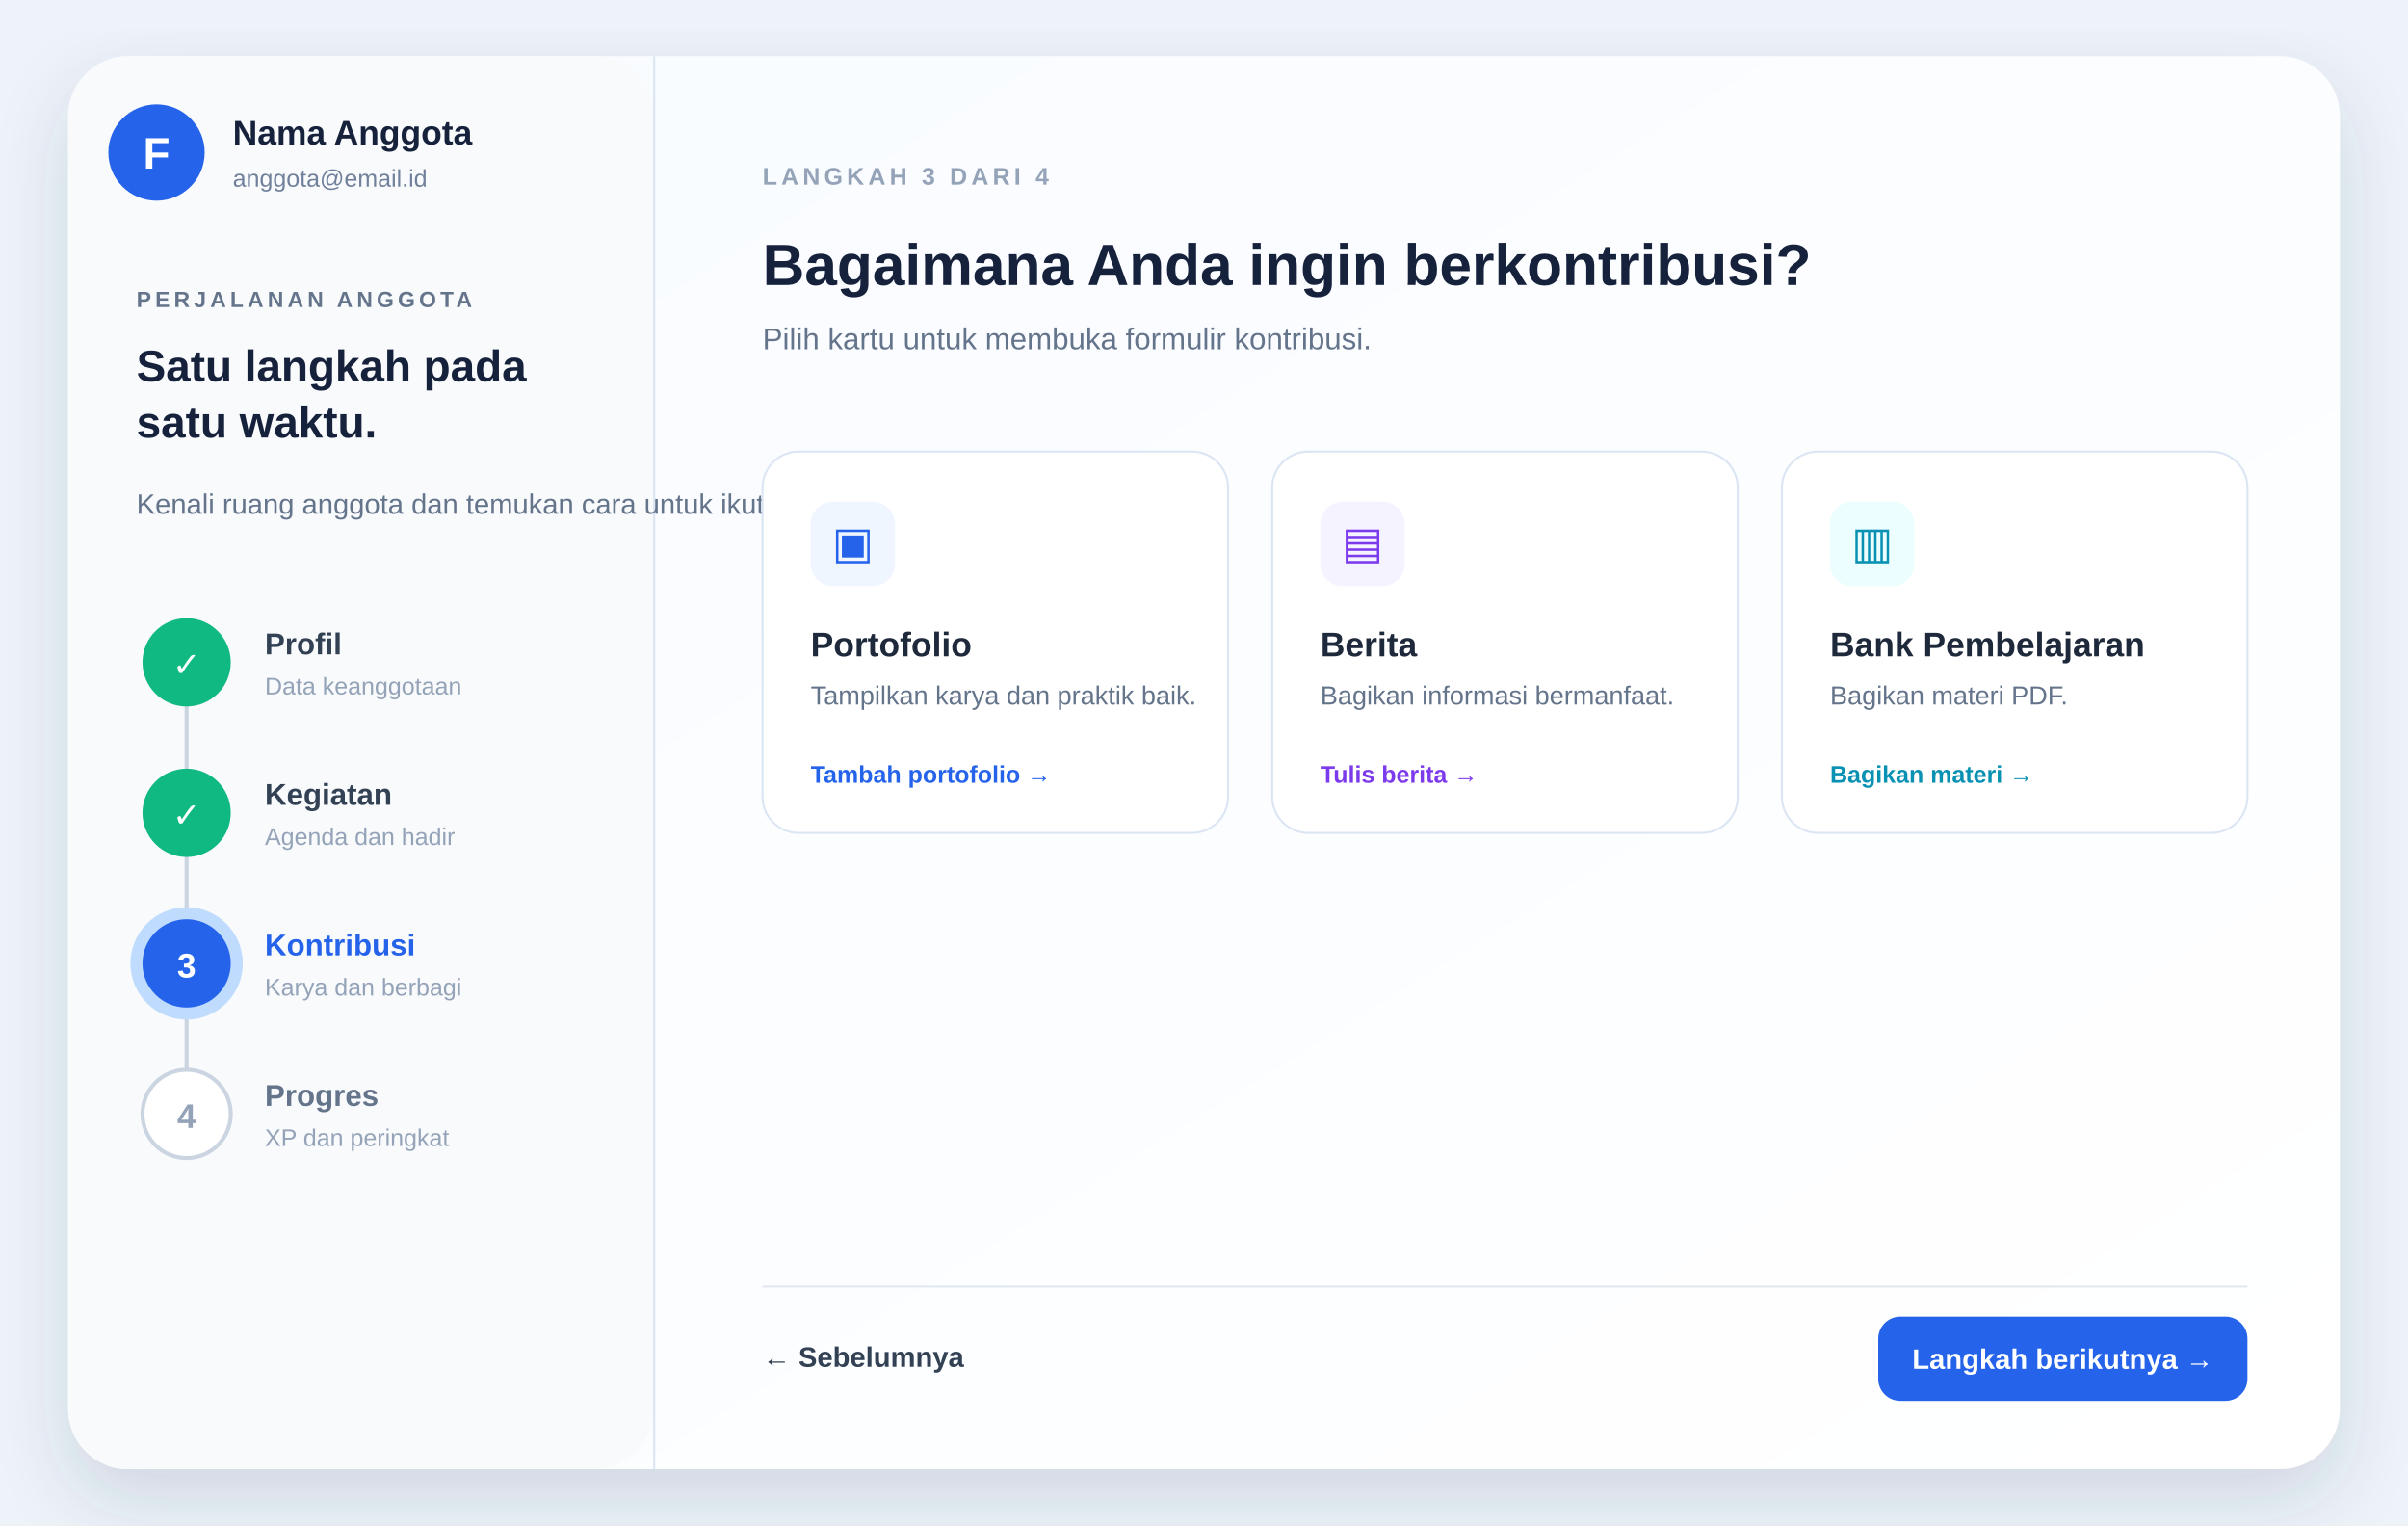
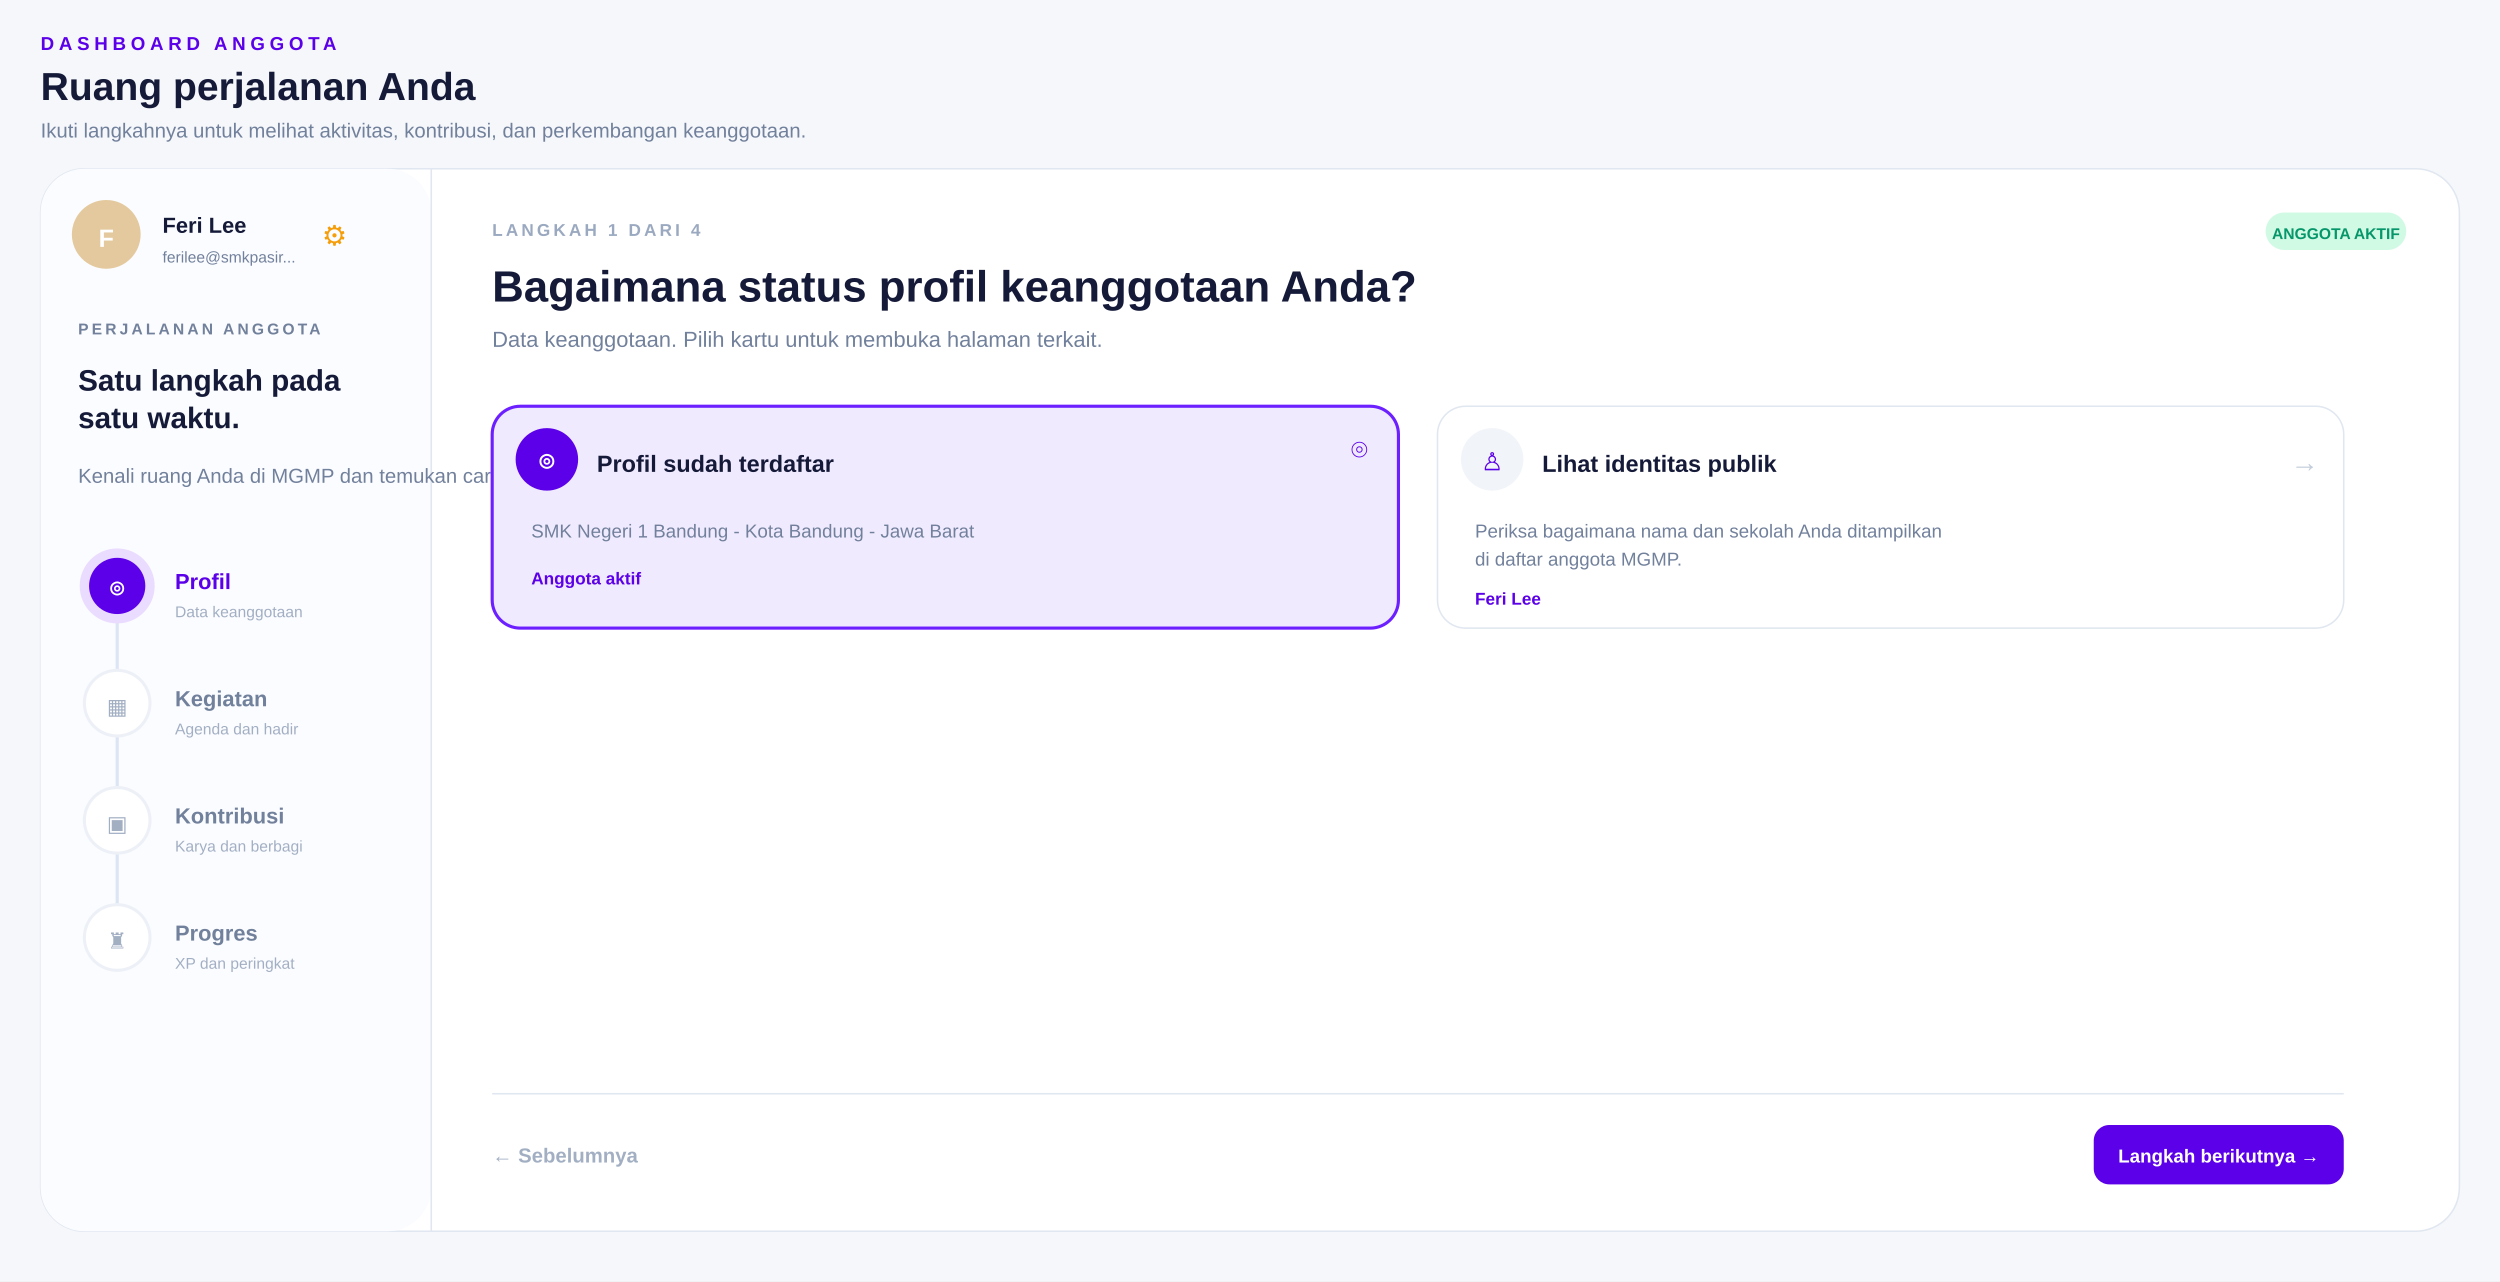
- <svg xmlns="http://www.w3.org/2000/svg" width="1200" height="760" viewBox="0 0 1200 760" role="img" aria-labelledby="title desc">
-   <defs>
-     <linearGradient id="panel" x1="0" x2="1" y1="0" y2="1">
-       <stop stop-color="#f8fbff" />
-       <stop offset="1" stop-color="#ffffff" />
-     </linearGradient>
-     <filter id="shadow">
-       <feDropShadow dx="0" dy="15" stdDeviation="18" flood-color="#263b62" flood-opacity=".16" />
-     </filter>
-   </defs>
-   <rect width="1200" height="760" fill="#eef3f9" />
-   <rect x="34" y="28" width="1132" height="704" rx="30" fill="url(#panel)" filter="url(#shadow)" />
-   <rect x="34" y="28" width="292" height="704" rx="30" fill="#f8fafc" />
-   <line x1="326" y1="28" x2="326" y2="732" stroke="#dbe5f3" />
-   <circle cx="78" cy="76" r="24" fill="#2563eb" />
-   <text x="78" y="84" text-anchor="middle" font-family="Arial" font-size="22" font-weight="700" fill="white">F</text>
-   <text x="116" y="72" font-family="Arial" font-size="17" font-weight="700" fill="#16213c">Nama Anggota</text>
-   <text x="116" y="93" font-family="Arial" font-size="12" fill="#71809b">anggota@email.id</text>
-   <text x="68" y="153" font-family="Arial" font-size="11" font-weight="700" letter-spacing="2" fill="#64748b">PERJALANAN ANGGOTA</text>
-   <text x="68" y="190" font-family="Arial" font-size="22" font-weight="800" fill="#16213c">Satu langkah pada</text>
-   <text x="68" y="218" font-family="Arial" font-size="22" font-weight="800" fill="#16213c">satu waktu.</text>
-   <text x="68" y="256" font-family="Arial" font-size="14" fill="#64748b">Kenali ruang anggota dan temukan cara untuk ikut berkontribusi.</text>
-   <line x1="93" y1="333" x2="93" y2="557" stroke="#cbd5e1" stroke-width="2" />
+ <svg xmlns="http://www.w3.org/2000/svg" width="1600" height="820" viewBox="0 0 1600 820" role="img" aria-labelledby="title desc">
+   <rect width="1600" height="820" fill="#f5f7fb" />
+   <text x="26" y="32" font-family="Arial" font-size="12" font-weight="700" letter-spacing="3" fill="#5b00e8">DASHBOARD ANGGOTA</text>
+   <text x="26" y="64" font-family="Arial" font-size="25" font-weight="800" fill="#151a38">Ruang perjalanan Anda</text>
+   <text x="26" y="88" font-family="Arial" font-size="13" fill="#71809b">Ikuti langkahnya untuk melihat aktivitas, kontribusi, dan perkembangan keanggotaan.</text>
+   <rect x="26" y="108" width="1548" height="680" rx="28" fill="white" stroke="#e1e7f0" />
+   <rect x="26" y="108" width="250" height="680" rx="28" fill="#fbfcff" />
+   <line x1="276" y1="108" x2="276" y2="788" stroke="#e1e7f0" />
+   <circle cx="68" cy="150" r="22" fill="#e3c99d" />
+   <text x="68" y="158" text-anchor="middle" font-family="Arial" font-size="16" font-weight="700" fill="#fff">F</text>
+   <text x="104" y="149" font-family="Arial" font-size="14" font-weight="700" fill="#151a38">Feri Lee</text>
+   <text x="104" y="168" font-family="Arial" font-size="10" fill="#71809b">ferilee@smkpasir...</text>
+   <text x="206" y="157" font-family="Arial" font-size="18" fill="#f59e0b">⚙</text>
+   <text x="50" y="214" font-family="Arial" font-size="10" font-weight="700" letter-spacing="2" fill="#71809b">PERJALANAN ANGGOTA</text>
+   <text x="50" y="250" font-family="Arial" font-size="19" font-weight="800" fill="#151a38">Satu langkah pada</text>
+   <text x="50" y="274" font-family="Arial" font-size="19" font-weight="800" fill="#151a38">satu waktu.</text>
+   <text x="50" y="309" font-family="Arial" font-size="13" fill="#71809b">Kenali ruang Anda di MGMP dan temukan cara untuk ikut berkontribusi.</text>
+   <line x1="75" y1="380" x2="75" y2="595" stroke="#dbe5f3" stroke-width="2" />
  <g font-family="Arial">
-     <circle cx="93" cy="330" r="22" fill="#10b981" />
-     <text x="93" y="337" text-anchor="middle" font-size="17" font-weight="700" fill="white">✓</text>
-     <text x="132" y="326" font-size="15" font-weight="700" fill="#334155">Profil</text>
-     <text x="132" y="346" font-size="12" fill="#94a3b8">Data keanggotaan</text>
-     <circle cx="93" cy="405" r="22" fill="#10b981" />
-     <text x="93" y="412" text-anchor="middle" font-size="17" font-weight="700" fill="white">✓</text>
-     <text x="132" y="401" font-size="15" font-weight="700" fill="#334155">Kegiatan</text>
-     <text x="132" y="421" font-size="12" fill="#94a3b8">Agenda dan hadir</text>
-     <circle cx="93" cy="480" r="25" fill="#2563eb" stroke="#bfdbfe" stroke-width="6" />
-     <text x="93" y="487" text-anchor="middle" font-size="17" font-weight="700" fill="white">3</text>
-     <text x="132" y="476" font-size="15" font-weight="700" fill="#2563eb">Kontribusi</text>
-     <text x="132" y="496" font-size="12" fill="#94a3b8">Karya dan berbagi</text>
-     <circle cx="93" cy="555" r="22" fill="white" stroke="#cbd5e1" stroke-width="2" />
-     <text x="93" y="562" text-anchor="middle" font-size="17" font-weight="700" fill="#94a3b8">4</text>
-     <text x="132" y="551" font-size="15" font-weight="700" fill="#64748b">Progres</text>
-     <text x="132" y="571" font-size="12" fill="#94a3b8">XP dan peringkat</text>
+     <circle cx="75" cy="375" r="21" fill="#5b00e8" stroke="#eadcff" stroke-width="6" />
+     <text x="75" y="382" text-anchor="middle" font-size="15" font-weight="700" fill="white">⌾</text>
+     <text x="112" y="377" font-size="14" font-weight="700" fill="#5b00e8">Profil</text>
+     <text x="112" y="395" font-size="10" fill="#a2afc3">Data keanggotaan</text>
+     <circle cx="75" cy="450" r="21" fill="white" stroke="#edf1f7" stroke-width="2" />
+     <text x="75" y="457" text-anchor="middle" font-size="14" fill="#a2afc3">▦</text>
+     <text x="112" y="452" font-size="14" font-weight="700" fill="#71809b">Kegiatan</text>
+     <text x="112" y="470" font-size="10" fill="#a2afc3">Agenda dan hadir</text>
+     <circle cx="75" cy="525" r="21" fill="white" stroke="#edf1f7" stroke-width="2" />
+     <text x="75" y="532" text-anchor="middle" font-size="14" fill="#a2afc3">▣</text>
+     <text x="112" y="527" font-size="14" font-weight="700" fill="#71809b">Kontribusi</text>
+     <text x="112" y="545" font-size="10" fill="#a2afc3">Karya dan berbagi</text>
+     <circle cx="75" cy="600" r="21" fill="white" stroke="#edf1f7" stroke-width="2" />
+     <text x="75" y="607" text-anchor="middle" font-size="14" fill="#a2afc3">♜</text>
+     <text x="112" y="602" font-size="14" font-weight="700" fill="#71809b">Progres</text>
+     <text x="112" y="620" font-size="10" fill="#a2afc3">XP dan peringkat</text>
  </g>
-   <text x="380" y="92" font-family="Arial" font-size="12" font-weight="700" letter-spacing="2" fill="#94a3b8">LANGKAH 3 DARI 4</text>
-   <text x="380" y="142" font-family="Arial" font-size="29" font-weight="800" fill="#16213c">Bagaimana Anda ingin berkontribusi?</text>
-   <text x="380" y="174" font-family="Arial" font-size="15" fill="#64748b">Pilih kartu untuk membuka formulir kontribusi.</text>
-   <g font-family="Arial">
-     <rect x="380" y="225" width="232" height="190" rx="18" fill="white" stroke="#dbe5f3" />
-     <rect x="404" y="250" width="42" height="42" rx="11" fill="#eff6ff" />
-     <text x="425" y="278" text-anchor="middle" font-size="22" fill="#2563eb">▣</text>
-     <text x="404" y="327" font-size="17" font-weight="800" fill="#1e293b">Portofolio</text>
-     <text x="404" y="351" font-size="13" fill="#64748b">Tampilkan karya dan praktik baik.</text>
-     <text x="404" y="390" font-size="12" font-weight="700" fill="#2563eb">Tambah portofolio →</text>
-     <rect x="634" y="225" width="232" height="190" rx="18" fill="white" stroke="#dbe5f3" />
-     <rect x="658" y="250" width="42" height="42" rx="11" fill="#f5f3ff" />
-     <text x="679" y="278" text-anchor="middle" font-size="22" fill="#7c3aed">▤</text>
-     <text x="658" y="327" font-size="17" font-weight="800" fill="#1e293b">Berita</text>
-     <text x="658" y="351" font-size="13" fill="#64748b">Bagikan informasi bermanfaat.</text>
-     <text x="658" y="390" font-size="12" font-weight="700" fill="#7c3aed">Tulis berita →</text>
-     <rect x="888" y="225" width="232" height="190" rx="18" fill="white" stroke="#dbe5f3" />
-     <rect x="912" y="250" width="42" height="42" rx="11" fill="#ecfeff" />
-     <text x="933" y="278" text-anchor="middle" font-size="22" fill="#0891b2">▥</text>
-     <text x="912" y="327" font-size="17" font-weight="800" fill="#1e293b">Bank Pembelajaran</text>
-     <text x="912" y="351" font-size="13" fill="#64748b">Bagikan materi PDF.</text>
-     <text x="912" y="390" font-size="12" font-weight="700" fill="#0891b2">Bagikan materi →</text>
-   </g>
-   <line x1="380" y1="641" x2="1120" y2="641" stroke="#e2e8f0" />
-   <text x="380" y="681" font-family="Arial" font-size="14" font-weight="700" fill="#334155">← Sebelumnya</text>
-   <rect x="936" y="656" width="184" height="42" rx="11" fill="#2563eb" />
-   <text x="1028" y="682" text-anchor="middle" font-family="Arial" font-size="14" font-weight="700" fill="white">Langkah berikutnya →</text>
+   <text x="315" y="151" font-family="Arial" font-size="11" font-weight="700" letter-spacing="2" fill="#9aa9c0">LANGKAH 1 DARI 4</text>
+   <text x="315" y="193" font-family="Arial" font-size="28" font-weight="800" fill="#151a38">Bagaimana status profil keanggotaan Anda?</text>
+   <text x="315" y="222" font-family="Arial" font-size="14" fill="#71809b">Data keanggotaan. Pilih kartu untuk membuka halaman terkait.</text>
+   <rect x="1450" y="136" width="90" height="24" rx="12" fill="#d1fae5" />
+   <text x="1495" y="153" text-anchor="middle" font-family="Arial" font-size="10" font-weight="700" fill="#059669">ANGGOTA AKTIF</text>
+   <rect x="315" y="260" width="580" height="142" rx="18" fill="#f0eaff" stroke="#6d20ff" stroke-width="2" />
+   <circle cx="350" cy="294" r="20" fill="#5b00e8" />
+   <text x="350" y="301" text-anchor="middle" font-family="Arial" font-size="16" font-weight="700" fill="white">⌾</text>
+   <text x="382" y="302" font-family="Arial" font-size="15" font-weight="800" fill="#151a38">Profil sudah terdaftar</text>
+   <text x="340" y="344" font-family="Arial" font-size="12" fill="#71809b">SMK Negeri 1 Bandung - Kota Bandung - Jawa Barat</text>
+   <text x="340" y="374" font-family="Arial" font-size="11" font-weight="700" fill="#5b00e8">Anggota aktif</text>
+   <text x="870" y="294" text-anchor="middle" font-family="Arial" font-size="18" fill="#5b00e8">⌾</text>
+   <rect x="920" y="260" width="580" height="142" rx="18" fill="white" stroke="#e1e7f0" />
+   <circle cx="955" cy="294" r="20" fill="#f1f4f9" />
+   <text x="955" y="301" text-anchor="middle" font-family="Arial" font-size="16" fill="#5b00e8">♙</text>
+   <text x="987" y="302" font-family="Arial" font-size="15" font-weight="800" fill="#151a38">Lihat identitas publik</text>
+   <text x="944" y="344" font-family="Arial" font-size="12" fill="#71809b">Periksa bagaimana nama dan sekolah Anda ditampilkan</text>
+   <text x="944" y="362" font-family="Arial" font-size="12" fill="#71809b">di daftar anggota MGMP.</text>
+   <text x="944" y="387" font-family="Arial" font-size="11" font-weight="700" fill="#5b00e8">Feri Lee</text>
+   <text x="1475" y="302" text-anchor="middle" font-family="Arial" font-size="18" fill="#c4cedd">→</text>
+   <line x1="315" y1="700" x2="1500" y2="700" stroke="#e1e7f0" />
+   <text x="315" y="744" font-family="Arial" font-size="13" font-weight="700" fill="#a2afc3">← Sebelumnya</text>
+   <rect x="1340" y="720" width="160" height="38" rx="10" fill="#5b00e8" />
+   <text x="1420" y="744" text-anchor="middle" font-family="Arial" font-size="12" font-weight="700" fill="white">Langkah berikutnya →</text>
</svg>
